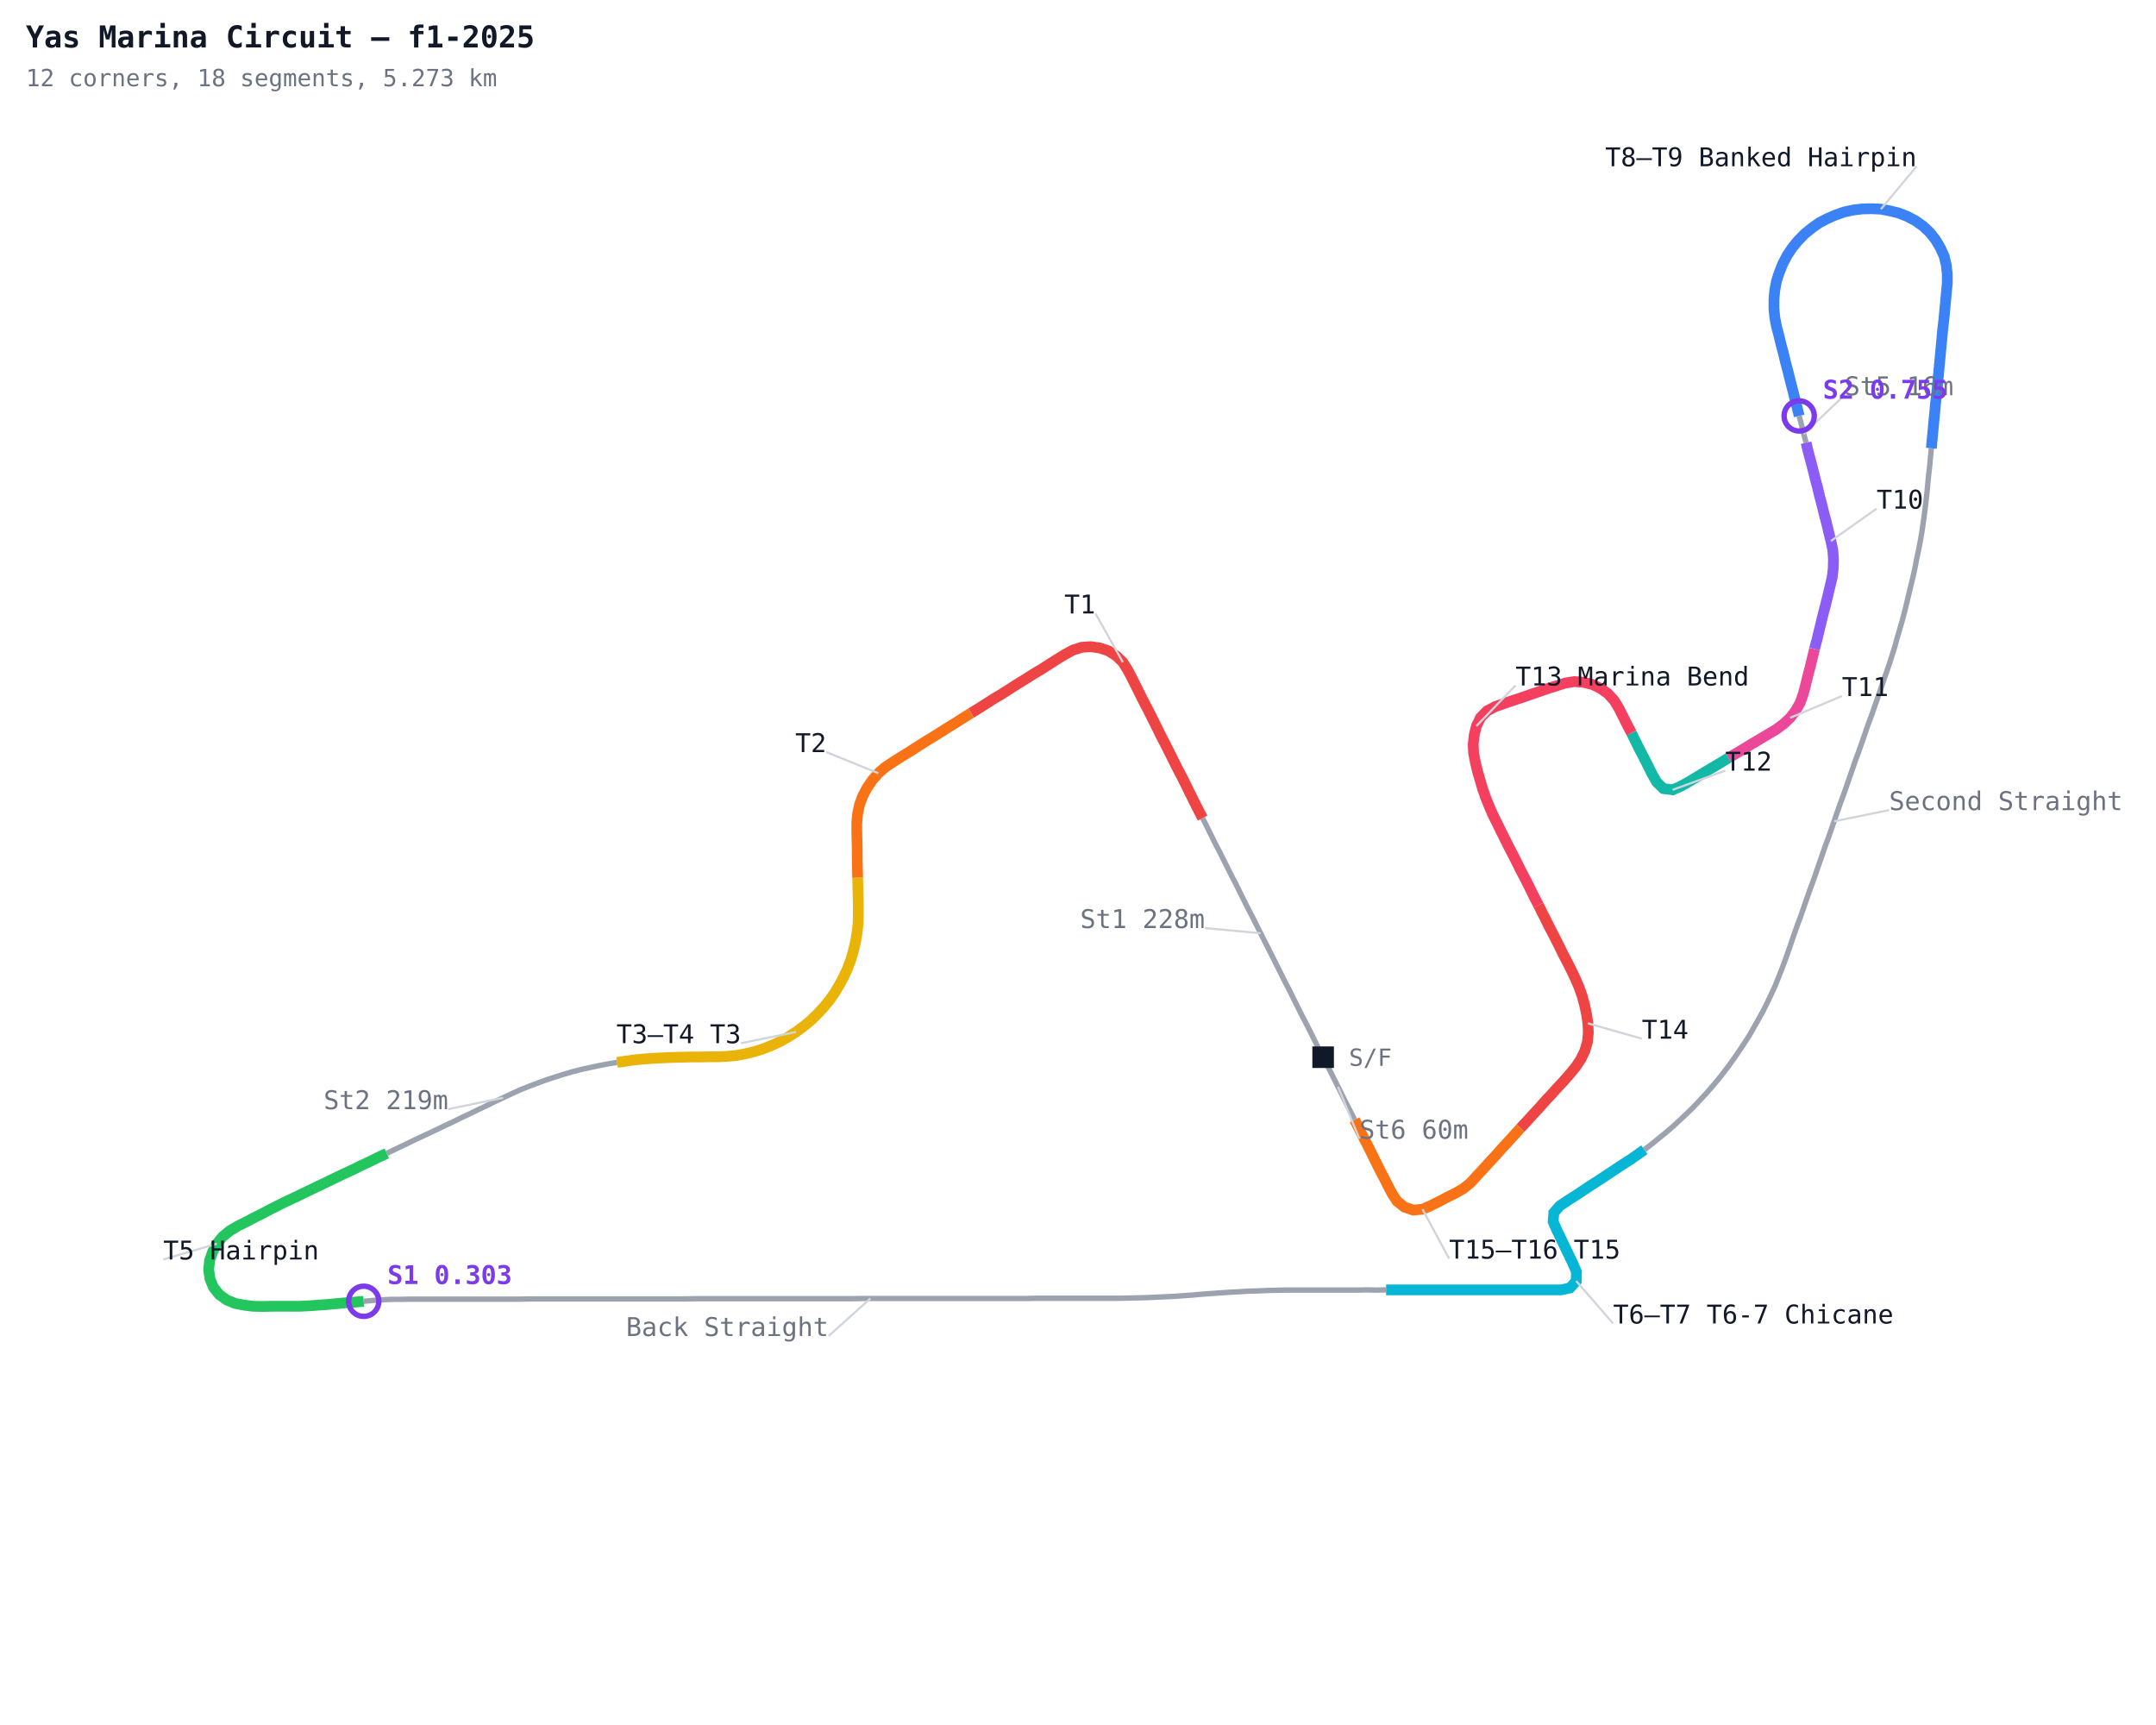
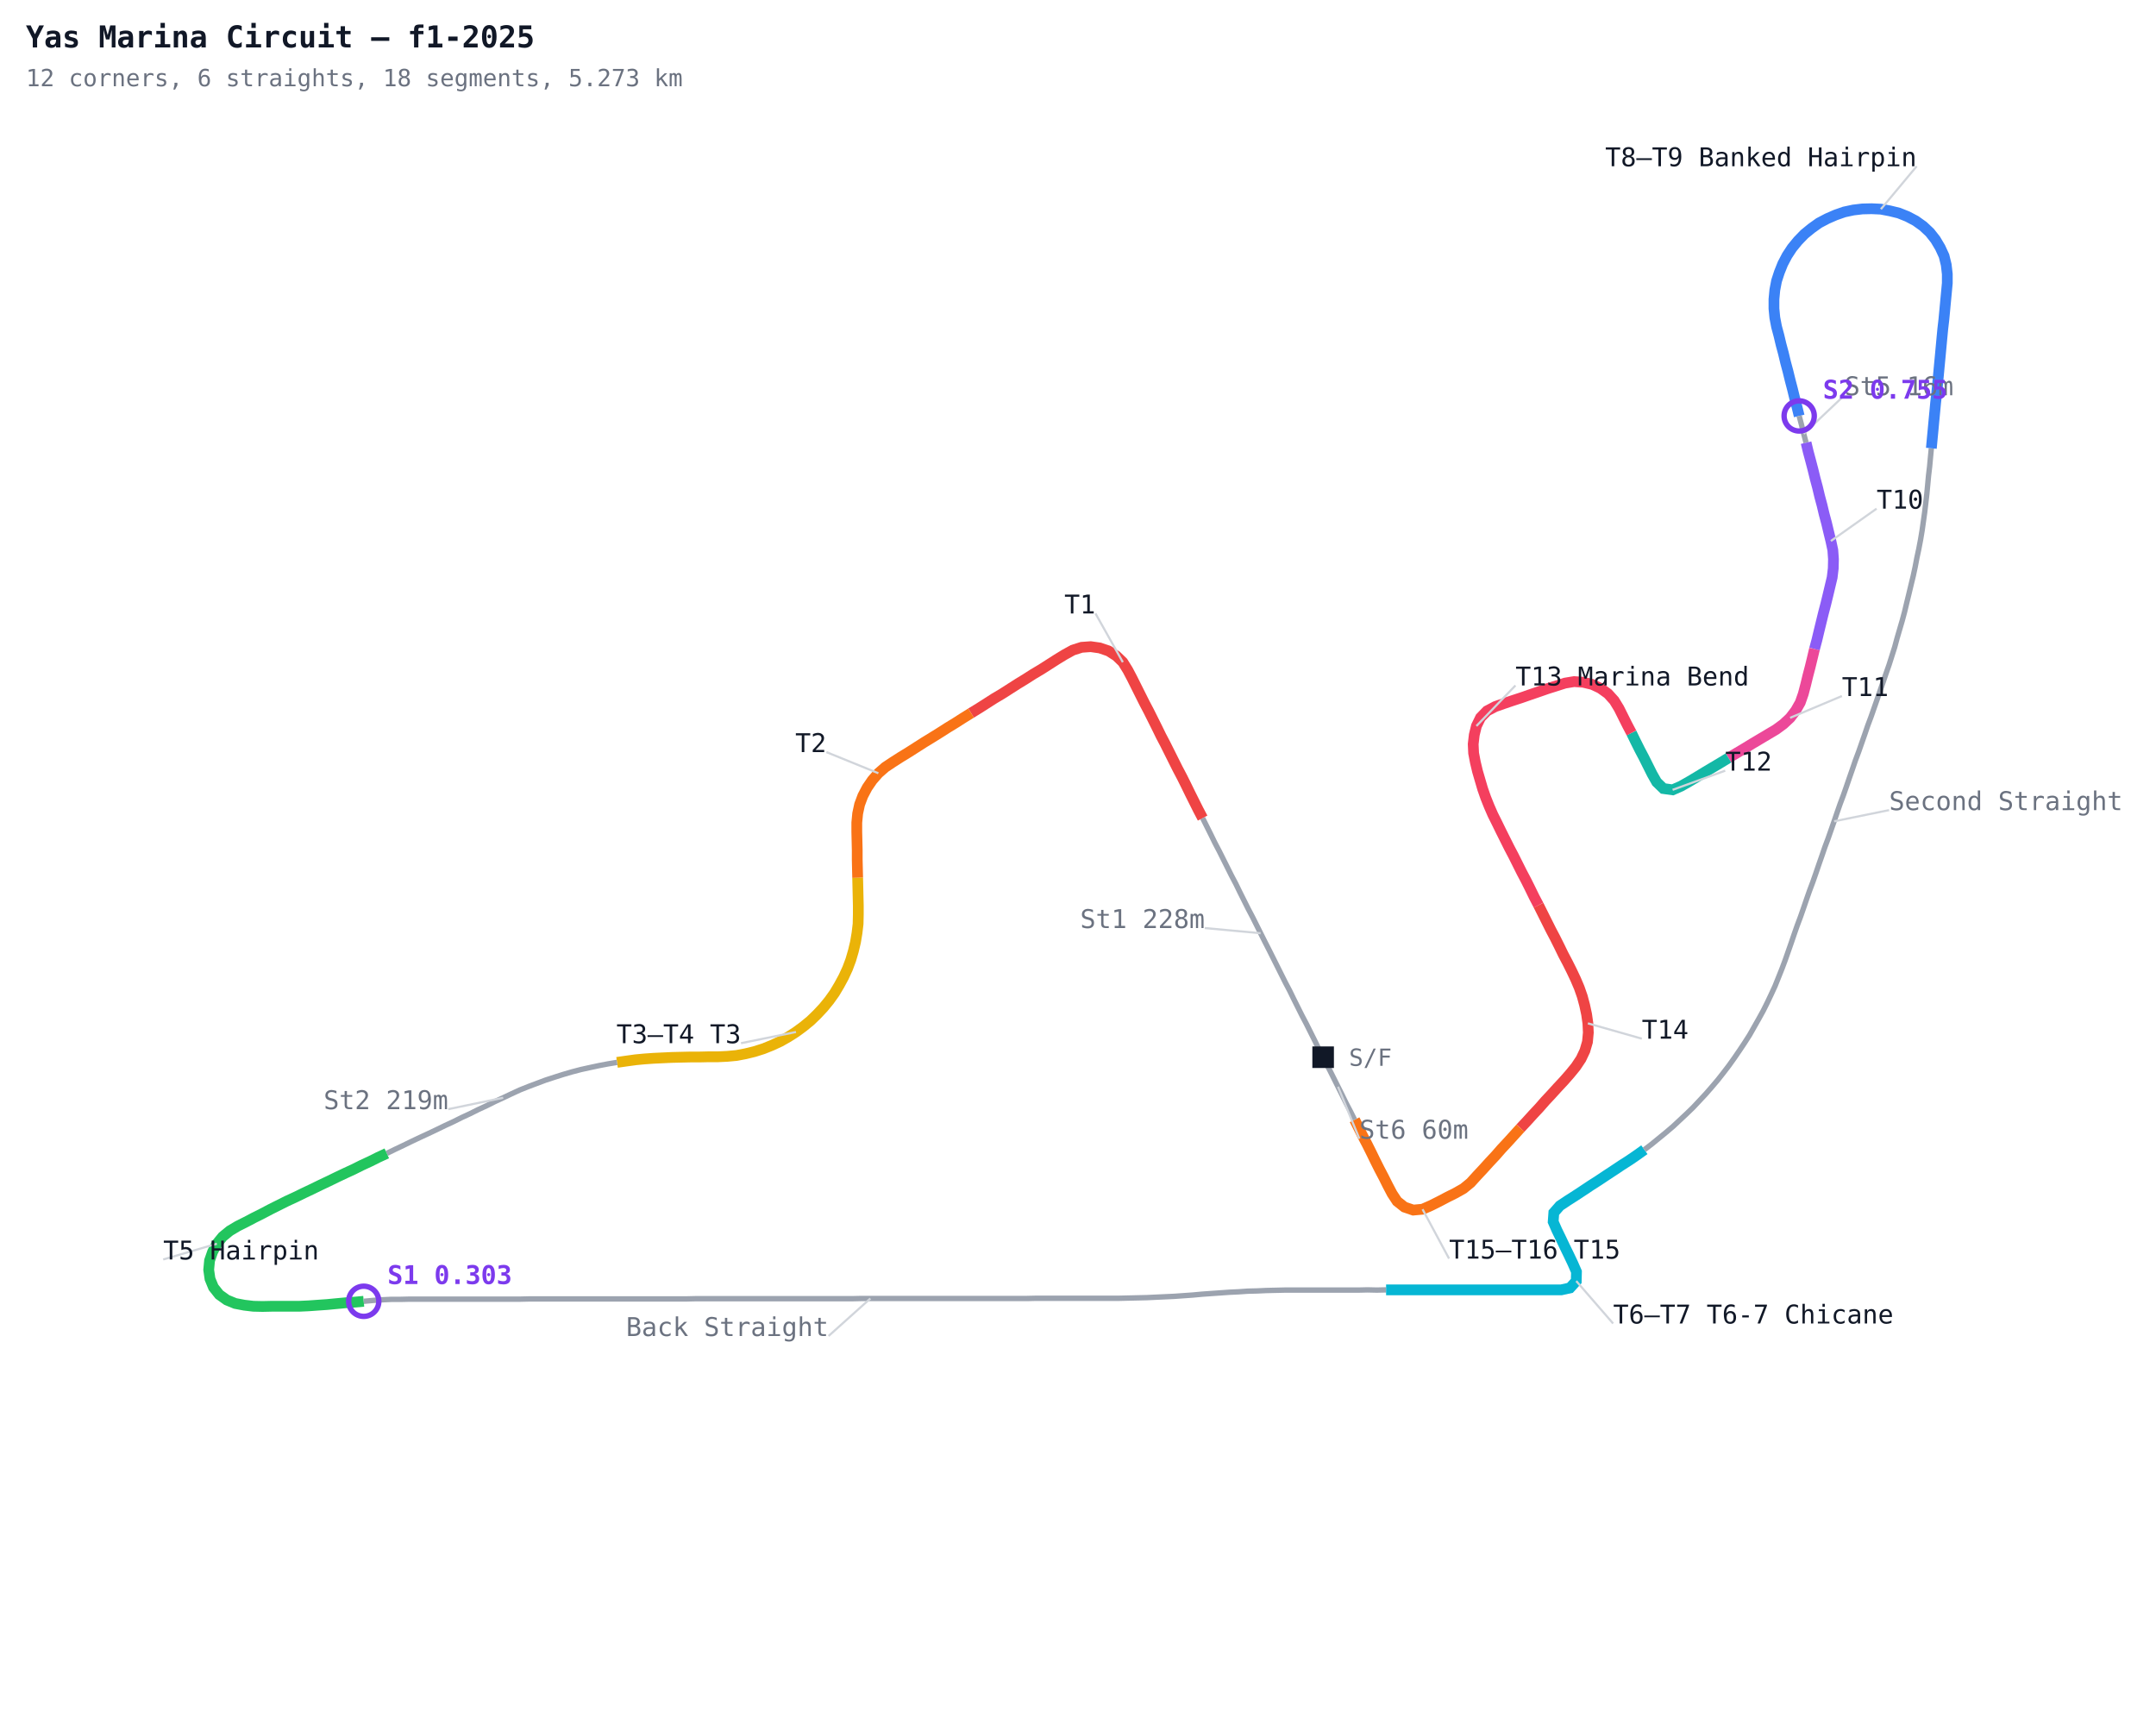
<svg xmlns="http://www.w3.org/2000/svg" width="1000" height="800" viewBox="0 0 1000 800">
  <defs>
    <style>
      .name { font-family: monospace; font-size: 12px; }
      .sector { font-family: monospace; font-size: 12px; fill: #7c3aed; font-weight: bold; }
      .title { font-family: monospace; font-size: 14px; fill: #111827; font-weight: bold; }
      .sub { font-family: monospace; font-size: 11px; fill: #6b7280; }
    </style>
  </defs>
  <rect width="1000" height="800" fill="#ffffff" />
  <polyline fill="none" stroke="#9ca3af" stroke-width="2.5" points="613.7,490.3 611.6,486.3 609.7,482.4 607.8,478.6 605.9,474.8 603.9,471.0 602.0,467.2 600.1,463.4 598.2,459.5 596.2,455.7 594.3,451.9 592.4,448.1 590.5,444.3 588.6,440.5 586.6,436.6 584.7,432.8 582.8,429.0 580.9,425.2 578.9,421.4 577.0,417.6 575.1,413.8 573.2,409.9 571.2,406.1 569.3,402.3 567.4,398.5 565.5,394.7 563.5,390.9 561.6,387.0 559.7,383.2 557.8,379.4" />
  <polyline fill="none" stroke="#ef4444" stroke-width="5" points="557.8,379.4 555.8,375.6 553.9,371.8 552.0,368.0 550.1,364.1 548.2,360.3 546.2,356.5 544.3,352.7 542.4,348.9 540.5,345.1 538.5,341.3 536.6,337.4 534.7,333.6 532.8,329.8 530.8,326.0 528.9,322.2 527.0,318.4 525.1,314.6 523.1,310.8 520.8,307.1 517.8,304.2 514.2,301.9 510.1,300.5 505.9,299.9 501.7,300.2 497.6,301.5 493.8,303.6 490.2,305.8 486.6,308.1 483.0,310.4 479.3,312.6 475.7,314.9 472.1,317.1 468.5,319.4 464.9,321.7 461.2,323.9 457.6,326.2 454.0,328.5 450.4,330.7" />
  <polyline fill="none" stroke="#f97316" stroke-width="5" points="450.4,330.7 446.7,333.0 443.1,335.3 439.5,337.5 435.9,339.8 432.2,342.1 428.6,344.3 425.0,346.6 421.4,348.9 417.8,351.1 414.2,353.4 410.6,355.8 407.4,358.6 404.6,361.8 402.2,365.3 400.2,369.1 398.7,373.1 397.8,377.3 397.4,381.5 397.4,385.8 397.5,390.0 397.6,394.3 397.6,398.6 397.7,402.9 397.8,407.1" />
  <polyline fill="none" stroke="#eab308" stroke-width="5" points="397.8,407.1 397.9,411.4 398.0,415.7 398.1,419.9 398.1,424.2 398.0,428.5 397.5,432.7 396.8,436.9 395.8,441.1 394.6,445.2 393.1,449.2 391.3,453.1 389.3,456.8 387.1,460.5 384.6,464.0 381.9,467.3 379.0,470.4 375.9,473.4 372.6,476.1 369.2,478.6 365.6,480.9 361.9,483.0 358.0,484.8 354.0,486.4 349.9,487.7 345.8,488.7 341.6,489.5 337.3,489.9 333.1,490.1 328.8,490.1 324.5,490.2 320.3,490.2 316.0,490.3 311.7,490.4 307.4,490.6 303.2,490.8 298.9,491.1 294.7,491.5 290.4,492.1 286.2,492.7" />
  <polyline fill="none" stroke="#9ca3af" stroke-width="2.5" points="286.2,492.7 282.0,493.4 277.8,494.2 273.6,495.1 269.5,496.0 265.3,497.1 261.2,498.3 257.1,499.6 253.1,500.9 249.1,502.4 245.1,503.9 241.1,505.5 237.2,507.3 233.4,509.1 229.5,510.9 225.7,512.8 221.8,514.6 218.0,516.5 214.1,518.3 210.3,520.2 206.4,522.0 202.5,523.9 198.7,525.7 194.8,527.5 191.0,529.3 187.1,531.2 183.3,533.0 179.4,534.9" />
  <polyline fill="none" stroke="#22c55e" stroke-width="5" points="179.4,534.9 175.5,536.7 171.7,538.6 167.8,540.4 164.0,542.3 160.1,544.1 156.3,545.9 152.4,547.8 148.6,549.6 144.7,551.5 140.9,553.3 137.0,555.2 133.1,557.0 129.3,558.9 125.5,560.8 121.7,562.8 117.9,564.7 114.1,566.7 110.3,568.6 106.6,570.8 103.3,573.5 100.6,576.8 98.6,580.6 97.2,584.6 96.8,588.9 97.4,593.1 99.0,597.0 101.7,600.4 105.2,602.9 109.1,604.5 113.3,605.3 117.5,605.8 121.8,605.9 126.1,605.8 130.3,605.8 134.6,605.8 138.9,605.8 143.2,605.6 147.4,605.3 151.7,605.0 155.9,604.6 160.2,604.2 164.4,603.9 168.7,603.5" />
  <polyline fill="none" stroke="#9ca3af" stroke-width="2.5" points="168.7,603.5 173.0,603.1 177.2,602.8 181.5,602.6 185.8,602.6 190.0,602.5 194.3,602.5 198.6,602.5 202.8,602.5 207.1,602.5 211.4,602.5 215.7,602.5 219.9,602.5 224.2,602.5 228.5,602.5 232.8,602.5 237.0,602.5 241.3,602.5 245.6,602.4 249.8,602.4 254.1,602.4 258.4,602.4 262.7,602.4 266.9,602.4 271.2,602.4 275.5,602.4 279.8,602.4 284.0,602.4 288.3,602.4 292.6,602.4 296.8,602.4 301.1,602.4 305.4,602.4 309.7,602.4 313.9,602.4 318.2,602.4 322.5,602.3 326.8,602.3 331.0,602.3 335.3,602.3 339.6,602.3 343.9,602.3 348.1,602.3 352.4,602.3 356.7,602.3 360.9,602.3 365.2,602.3 369.5,602.3 373.8,602.3 378.0,602.3 382.3,602.3 386.6,602.3 390.9,602.3 395.1,602.3 399.4,602.2 403.7,602.2 408.0,602.2 412.2,602.2 416.5,602.2 420.8,602.2 425.0,602.2 429.3,602.2 433.6,602.2 437.9,602.2 442.1,602.2 446.4,602.2 450.7,602.2 455.0,602.2 459.2,602.2 463.5,602.2 467.8,602.2 472.1,602.2 476.3,602.2 480.6,602.1 484.9,602.1 489.1,602.1 493.4,602.1 497.7,602.1 502.0,602.1 506.2,602.1 510.5,602.1 514.8,602.1 519.1,602.1 523.3,602.0 527.6,601.9 531.9,601.8 536.1,601.6 540.4,601.4 544.7,601.2 548.9,600.9 553.2,600.6 557.5,600.2 561.7,599.9 566.0,599.6 570.2,599.3 574.5,599.1 578.8,598.8 583.0,598.7 587.3,598.5 591.6,598.4 595.9,598.3 600.1,598.3 604.4,598.3 608.7,598.3 613.0,598.3 617.2,598.3 621.5,598.3 625.8,598.3 630.0,598.3 634.3,598.2 638.6,598.3 642.9,598.2" />
  <polyline fill="none" stroke="#06b6d4" stroke-width="5" points="642.9,598.2 647.1,598.2 651.4,598.2 655.7,598.2 660.0,598.2 664.2,598.2 668.5,598.2 672.8,598.2 677.0,598.2 681.3,598.2 685.6,598.2 689.9,598.2 694.1,598.2 698.4,598.2 702.7,598.2 707.0,598.2 711.2,598.2 715.5,598.2 719.8,598.2 724.1,598.2 728.2,597.3 731.1,594.1 731.2,589.8 729.5,585.9 727.7,582.1 725.8,578.2 724.0,574.4 722.1,570.5 720.4,566.6 720.7,562.4 723.5,559.2 727.1,556.8 730.7,554.5 734.2,552.2 737.8,549.8 741.4,547.5 745.0,545.1 748.5,542.8 752.1,540.4 755.7,538.1 759.2,535.7 762.7,533.2" />
  <polyline fill="none" stroke="#9ca3af" stroke-width="2.5" points="762.7,533.2 766.1,530.6 769.4,527.9 772.7,525.2 776.0,522.4 779.1,519.5 782.2,516.6 785.3,513.6 788.2,510.5 791.1,507.4 793.9,504.2 796.7,500.9 799.3,497.6 801.9,494.2 804.4,490.7 806.8,487.2 809.2,483.6 811.5,480.0 813.6,476.3 815.7,472.6 817.8,468.8 819.7,465.0 821.5,461.2 823.3,457.3 824.9,453.3 826.5,449.3 828.0,445.3 829.4,441.3 830.8,437.3 832.2,433.2 833.6,429.2 835.1,425.2 836.5,421.2 837.9,417.1 839.3,413.1 840.8,409.1 842.2,405.1 843.6,401.0 845.0,397.0 846.4,392.9 847.9,388.9 849.3,384.9 850.7,380.9 852.1,376.8 853.5,372.8 855.0,368.8 856.4,364.8 857.8,360.7 859.2,356.7 860.6,352.6 862.1,348.6 863.5,344.6 864.9,340.6 866.3,336.5 867.8,332.5 869.2,328.5 870.6,324.5 872.0,320.4 873.4,316.4 874.8,312.3 876.2,308.3 877.5,304.2 878.8,300.1 879.9,296.0 881.1,291.9 882.3,287.8 883.4,283.7 884.4,279.5 885.4,275.4 886.4,271.2 887.4,267.1 888.3,262.9 889.1,258.7 890.0,254.5 890.8,250.3 891.5,246.1 892.1,241.9 892.7,237.6 893.2,233.4 893.7,229.1 894.1,224.9 894.5,220.6 895.0,216.4 895.4,212.1 895.8,207.9" />
  <polyline fill="none" stroke="#3b82f6" stroke-width="5" points="895.8,207.9 896.2,203.6 896.6,199.4 897.0,195.1 897.4,190.9 897.8,186.6 898.3,182.4 898.7,178.1 899.1,173.9 899.5,169.6 899.9,165.4 900.3,161.1 900.7,156.8 901.1,152.6 901.6,148.3 902.0,144.1 902.4,139.8 902.8,135.6 903.2,131.3 903.2,127.1 902.7,122.8 901.7,118.7 899.9,114.8 897.7,111.1 895.1,107.8 892.0,104.9 888.5,102.4 884.7,100.4 880.7,98.8 876.6,97.8 872.4,97.0 868.1,96.8 863.8,96.9 859.6,97.4 855.4,98.3 851.4,99.7 847.5,101.4 843.7,103.4 840.2,105.9 836.9,108.6 833.9,111.7 831.2,115.0 828.9,118.5 826.9,122.3 825.3,126.3 824.0,130.3 823.2,134.5 822.8,138.8 822.8,143.1 823.2,147.3 824.0,151.5 825.1,155.6 826.1,159.8 827.2,163.9 828.2,168.1 829.3,172.2 830.3,176.3 831.4,180.5 832.4,184.6 833.5,188.8 834.5,192.9" />
  <polyline fill="none" stroke="#9ca3af" stroke-width="2.5" points="834.5,192.9 835.6,197.1 836.6,201.2 837.7,205.3" />
  <polyline fill="none" stroke="#8b5cf6" stroke-width="5" points="837.7,205.3 838.7,209.5 839.8,213.6 840.9,217.8 841.9,221.9 843.0,226.0 844.0,230.2 845.1,234.3 846.1,238.5 847.2,242.6 848.2,246.8 849.2,250.9 850.1,255.1 850.4,259.3 850.3,263.6 849.8,267.8 848.8,272.0 847.8,276.2 846.8,280.3 845.7,284.5 844.7,288.6 843.7,292.7 842.7,296.9 841.6,301.0" />
  <polyline fill="none" stroke="#ec4899" stroke-width="5" points="841.6,301.0 840.6,305.2 839.6,309.3 838.5,313.5 837.5,317.6 836.4,321.8 835.0,325.8 832.9,329.5 830.3,332.9 827.2,335.8 823.8,338.3 820.1,340.5 816.4,342.7 812.7,344.9 809.1,347.1 805.4,349.3 801.7,351.5" />
  <polyline fill="none" stroke="#14b8a6" stroke-width="5" points="801.7,351.5 798.1,353.7 794.4,355.9 790.7,358.1 787.1,360.3 783.4,362.5 779.7,364.6 775.8,366.3 771.5,365.7 768.4,362.7 766.3,359.0 764.4,355.2 762.5,351.4 760.5,347.6 758.6,343.8 756.7,339.9" />
  <polyline fill="none" stroke="#f43f5e" stroke-width="5" points="756.7,339.9 754.7,336.1 752.8,332.3 750.9,328.5 748.7,324.9 745.8,321.7 742.3,319.2 738.5,317.4 734.3,316.4 730.1,316.1 725.9,316.8 721.8,318.1 717.7,319.4 713.7,320.8 709.6,322.2 705.6,323.6 701.6,324.9 697.5,326.3 693.5,327.7 689.7,329.7 686.7,332.8 684.8,336.7 683.8,340.8 683.3,345.1 683.5,349.3 684.3,353.5 685.3,357.7 686.5,361.8 687.7,365.9 689.1,369.9 690.7,373.9 692.4,377.8 694.3,381.6 696.2,385.5 698.1,389.3 700.0,393.1 702.0,396.9 703.9,400.7 705.8,404.5 707.8,408.3 709.7,412.1 711.6,416.0 713.6,419.8" />
  <polyline fill="none" stroke="#ef4444" stroke-width="5" points="713.6,419.8 715.5,423.6 717.4,427.4 719.3,431.2 721.3,435.0 723.2,438.8 725.1,442.7 727.1,446.5 729.0,450.3 730.8,454.1 732.5,458.1 733.9,462.1 735.0,466.2 735.9,470.4 736.5,474.6 736.7,478.9 736.3,483.2 735.1,487.3 733.3,491.1 730.9,494.7 728.2,498.0 725.4,501.2 722.5,504.3 719.6,507.5 716.7,510.6 713.9,513.8 711.0,516.9 708.1,520.1 705.2,523.2" />
  <polyline fill="none" stroke="#f97316" stroke-width="5" points="705.2,523.2 702.3,526.4 699.4,529.6 696.5,532.7 693.7,535.9 690.8,539.0 687.9,542.2 685.0,545.3 682.1,548.5 678.8,551.2 675.1,553.3 671.3,555.2 667.5,557.2 663.7,559.1 659.8,560.8 655.5,561.2 651.4,559.8 648.0,557.1 645.7,553.6 643.7,549.8 641.8,546.0 639.8,542.2 637.9,538.4 636.0,534.5 634.1,530.7 632.1,526.9 630.2,523.1 628.3,519.3" />
  <polyline fill="none" stroke="#9ca3af" stroke-width="2.5" points="628.3,519.3 626.4,515.5 624.4,511.7 622.5,507.8 620.6,504.0 618.7,500.2 616.8,496.4 614.8,492.6" />
  <line x1="584.7" y1="432.8" x2="558.8" y2="430.4" stroke="#d1d5db" stroke-width="1" />
  <text x="558.8" y="430.4" text-anchor="end" class="name" fill="#6b7280">St1 228m</text>
  <line x1="520.8" y1="307.1" x2="508.1" y2="284.5" stroke="#d1d5db" stroke-width="1" />
  <text x="508.1" y="284.5" text-anchor="end" class="name" fill="#111827">T1</text>
  <line x1="407.4" y1="358.6" x2="383.3" y2="348.8" stroke="#d1d5db" stroke-width="1" />
  <text x="383.3" y="348.8" text-anchor="end" class="name" fill="#111827">T2</text>
  <line x1="369.2" y1="478.6" x2="343.7" y2="483.8" stroke="#d1d5db" stroke-width="1" />
  <text x="343.7" y="483.8" text-anchor="end" class="name" fill="#111827">T3–T4 T3</text>
  <line x1="233.4" y1="509.1" x2="207.9" y2="514.4" stroke="#d1d5db" stroke-width="1" />
  <text x="207.9" y="514.4" text-anchor="end" class="name" fill="#6b7280">St2 219m</text>
  <line x1="100.6" y1="576.8" x2="75.7" y2="584.1" stroke="#d1d5db" stroke-width="1" />
  <text x="75.7" y="584.1" text-anchor="start" class="name" fill="#111827">T5 Hairpin</text>
  <line x1="403.7" y1="602.2" x2="384.3" y2="619.6" stroke="#d1d5db" stroke-width="1" />
  <text x="384.3" y="619.6" text-anchor="end" class="name" fill="#6b7280">Back Straight</text>
  <line x1="731.1" y1="594.1" x2="748.2" y2="613.8" stroke="#d1d5db" stroke-width="1" />
  <text x="748.2" y="613.8" text-anchor="start" class="name" fill="#111827">T6–T7 T6-7 Chicane</text>
  <line x1="850.7" y1="380.9" x2="876.2" y2="375.7" stroke="#d1d5db" stroke-width="1" />
  <text x="876.2" y="375.7" text-anchor="start" class="name" fill="#6b7280">Second Straight</text>
  <line x1="872.4" y1="97.0" x2="889.0" y2="77.1" stroke="#d1d5db" stroke-width="1" />
  <text x="889.0" y="77.1" text-anchor="end" class="name" fill="#111827">T8–T9 Banked Hairpin</text>
  <line x1="836.6" y1="201.2" x2="855.5" y2="183.3" stroke="#d1d5db" stroke-width="1" />
  <text x="855.5" y="183.3" text-anchor="start" class="name" fill="#6b7280">St5 16m</text>
  <line x1="849.2" y1="250.9" x2="870.4" y2="235.9" stroke="#d1d5db" stroke-width="1" />
  <text x="870.4" y="235.9" text-anchor="start" class="name" fill="#111827">T10</text>
  <line x1="830.3" y1="332.9" x2="854.3" y2="322.8" stroke="#d1d5db" stroke-width="1" />
  <text x="854.3" y="322.8" text-anchor="start" class="name" fill="#111827">T11</text>
  <line x1="775.8" y1="366.3" x2="800.2" y2="357.4" stroke="#d1d5db" stroke-width="1" />
  <text x="800.2" y="357.4" text-anchor="start" class="name" fill="#111827">T12</text>
  <line x1="684.8" y1="336.7" x2="702.9" y2="317.9" stroke="#d1d5db" stroke-width="1" />
  <text x="702.9" y="317.9" text-anchor="start" class="name" fill="#111827">T13 Marina Bend</text>
  <line x1="736.5" y1="474.6" x2="761.5" y2="481.7" stroke="#d1d5db" stroke-width="1" />
  <text x="761.5" y="481.7" text-anchor="start" class="name" fill="#111827">T14</text>
  <line x1="659.8" y1="560.8" x2="672.1" y2="583.7" stroke="#d1d5db" stroke-width="1" />
  <text x="672.1" y="583.7" text-anchor="start" class="name" fill="#111827">T15–T16 T15</text>
  <line x1="620.6" y1="504.0" x2="630.5" y2="528.1" stroke="#d1d5db" stroke-width="1" />
  <text x="630.5" y="528.1" text-anchor="start" class="name" fill="#6b7280">St6 60m</text>
  <circle cx="168.7" cy="603.5" r="7" fill="none" stroke="#7c3aed" stroke-width="2.5" />
  <text x="179.7" y="595.5" class="sector">S1 0.303</text>
  <circle cx="834.5" cy="192.9" r="7" fill="none" stroke="#7c3aed" stroke-width="2.5" />
  <text x="845.5" y="184.9" class="sector">S2 0.755</text>
  <rect x="608.7" y="485.3" width="10" height="10" fill="#111827" />
  <text x="625.7" y="494.3" class="sub">S/F</text>
  <text class="title" x="12" y="22">Yas Marina Circuit — f1-2025</text>
-   <text class="sub" x="12" y="40">12 corners, 18 segments, 5.273 km</text>
+   <text class="sub" x="12" y="40">12 corners, 6 straights, 18 segments, 5.273 km</text>
</svg>
